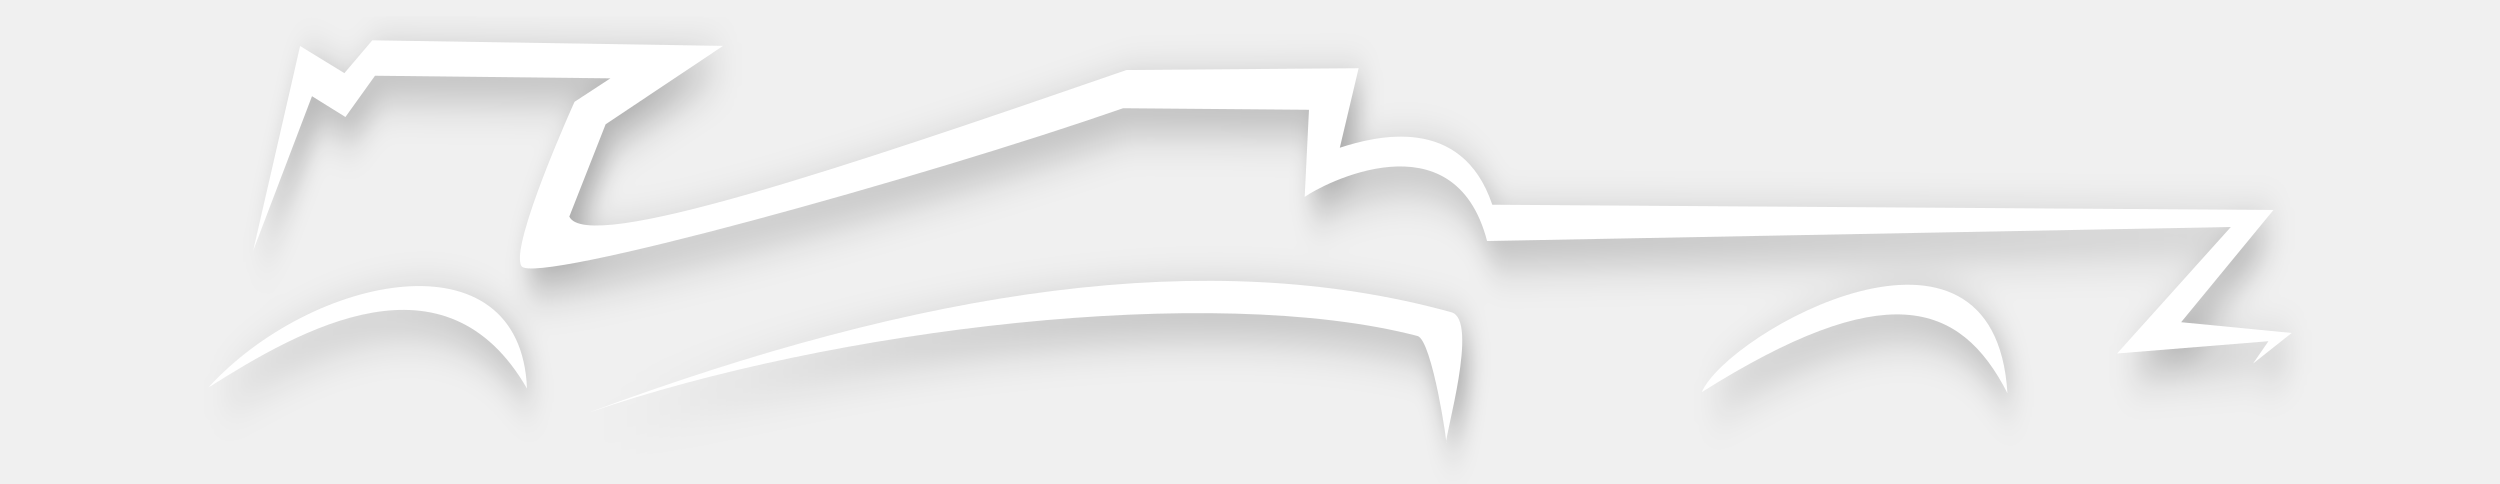
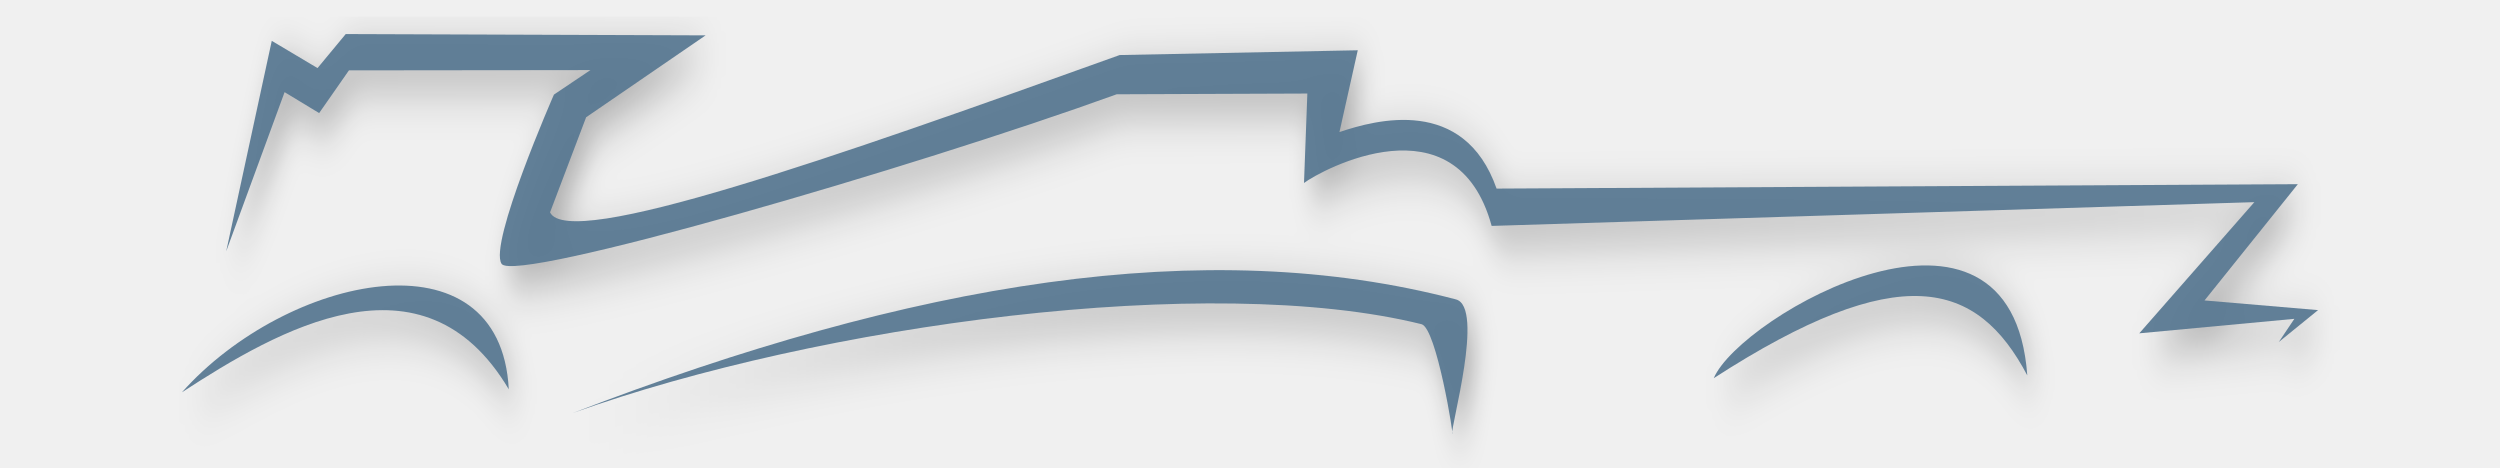
- <svg xmlns="http://www.w3.org/2000/svg" width="403.815" height="78.105" id="svg2" version="1.1">
+ <svg xmlns="http://www.w3.org/2000/svg" width="335.298" height="62.753" id="svg2" version="1.1">
  <defs id="defs4">
    <filter id="filter5362" color-interpolation-filters="sRGB">
      <feFlood flood-opacity="0.2" flood-color="rgb(0,0,0)" result="flood" id="feFlood5364" />
      <feComposite in="flood" in2="SourceGraphic" operator="in" result="composite1" id="feComposite5366" />
      <feGaussianBlur stdDeviation="3" result="blur" id="feGaussianBlur5368" />
      <feOffset dx="4" dy="4" result="offset" id="feOffset5370" />
      <feComposite in="SourceGraphic" in2="offset" operator="over" result="composite2" id="feComposite5372" />
    </filter>
    <filter id="filter5374" color-interpolation-filters="sRGB">
      <feFlood flood-opacity="0.2" flood-color="rgb(0,0,0)" result="flood" id="feFlood5376" />
      <feComposite in="flood" in2="SourceGraphic" operator="in" result="composite1" id="feComposite5378" />
      <feGaussianBlur stdDeviation="3" result="blur" id="feGaussianBlur5380" />
      <feOffset dx="4" dy="4" result="offset" id="feOffset5382" />
      <feComposite in="SourceGraphic" in2="offset" operator="over" result="composite2" id="feComposite5384" />
    </filter>
    <filter id="filter5386" color-interpolation-filters="sRGB">
      <feFlood flood-opacity="0.2" flood-color="rgb(0,0,0)" result="flood" id="feFlood5388" />
      <feComposite in="flood" in2="SourceGraphic" operator="in" result="composite1" id="feComposite5390" />
      <feGaussianBlur stdDeviation="3" result="blur" id="feGaussianBlur5392" />
      <feOffset dx="4" dy="4" result="offset" id="feOffset5394" />
      <feComposite in="SourceGraphic" in2="offset" operator="over" result="composite2" id="feComposite5396" />
    </filter>
    <filter id="filter5398" color-interpolation-filters="sRGB">
      <feFlood flood-opacity="0.2" flood-color="rgb(0,0,0)" result="flood" id="feFlood5400" />
      <feComposite in="flood" in2="SourceGraphic" operator="in" result="composite1" id="feComposite5402" />
      <feGaussianBlur stdDeviation="3" result="blur" id="feGaussianBlur5404" />
      <feOffset dx="4" dy="4" result="offset" id="feOffset5406" />
      <feComposite in="SourceGraphic" in2="offset" operator="over" result="composite2" id="feComposite5408" />
    </filter>
    <filter id="filter6847" color-interpolation-filters="sRGB">
      <feFlood flood-opacity="0.3" flood-color="rgb(0,0,0)" result="flood" id="feFlood6849" />
      <feComposite in="flood" in2="SourceGraphic" operator="in" result="composite1" id="feComposite6851" />
      <feGaussianBlur stdDeviation="3" result="blur" id="feGaussianBlur6853" />
      <feOffset dx="2" dy="2" result="offset" id="feOffset6855" />
      <feComposite in="SourceGraphic" in2="offset" operator="over" result="composite2" id="feComposite6857" />
    </filter>
    <filter color-interpolation-filters="sRGB" id="filter6847-2">
      <feFlood flood-opacity="0.3" flood-color="rgb(0,0,0)" result="flood" id="feFlood6849-4" />
      <feComposite in="flood" in2="SourceGraphic" operator="in" result="composite1" id="feComposite6851-5" />
      <feGaussianBlur stdDeviation="3" result="blur" id="feGaussianBlur6853-5" />
      <feOffset dx="2" dy="2" result="offset" id="feOffset6855-1" />
      <feComposite in="SourceGraphic" in2="offset" operator="over" result="composite2" id="feComposite6857-7" />
    </filter>
    <filter color-interpolation-filters="sRGB" id="filter6847-4">
      <feFlood flood-opacity="0.3" flood-color="rgb(0,0,0)" result="flood" id="feFlood6849-8" />
      <feComposite in="flood" in2="SourceGraphic" operator="in" result="composite1" id="feComposite6851-8" />
      <feGaussianBlur stdDeviation="3" result="blur" id="feGaussianBlur6853-2" />
      <feOffset dx="2" dy="2" result="offset" id="feOffset6855-4" />
      <feComposite in="SourceGraphic" in2="offset" operator="over" result="composite2" id="feComposite6857-5" />
    </filter>
  </defs>
-   <g id="layer1" transform="translate(-162.8795,-216.5302)">
-     <text xml:space="preserve" style="font-size:40px;font-style:normal;font-variant:normal;font-weight:300;font-stretch:normal;line-height:125%;letter-spacing:0px;word-spacing:0px;fill:#000000;fill-opacity:1;stroke:none;font-family:Conduit ITC;-inkscape-font-specification:Conduit ITC Light" x="98.875" y="683.096" id="text3798">
-       <tspan id="tspan3800" x="98.875" y="683.096" />
-     </text>
-     <flowRoot xml:space="preserve" id="flowRoot3806" style="font-size:40px;font-style:normal;font-variant:normal;font-weight:300;font-stretch:normal;line-height:125%;letter-spacing:0px;word-spacing:0px;fill:#000000;fill-opacity:1;stroke:none;font-family:Conduit ITC;-inkscape-font-specification:Conduit ITC Light">
-       <flowRegion id="flowRegion3808">
-         <rect id="rect3810" width="492.355" height="156.383" x="179.084" y="478.284" />
-       </flowRegion>
-       <flowPara id="flowPara3812" />
-     </flowRoot>
-     <g id="g4383" style="fill:#ffffff;fill-opacity:1;stroke:none;filter:url(#filter6847)" transform="matrix(0.9305507,0.366163,-0.366163,0.9305507,314.0932,-598.6284)">
-       <g transform="matrix(0.9187307,-0.03274204,0,0.9187307,40.17543,89.90081)" id="g4377" style="fill:#ffffff;fill-opacity:1;stroke:none">
-         <path style="fill:#ffffff;fill-opacity:1;stroke:none" d="m 185.552,819.39 -5.495,-36.704 8.989,1.907 2.452,-7.082 57.749,-19.613 -14.165,19.885 0,17.434 c 5.35,5.21 42.161,-24.489 81.72,-56.932 l 37.864,-13.892 2.039,14.296 c 5.071,-3.996 17.767,-12.757 28.616,0.525 l 128.141,-44.86 -7.885,24.025 18.781,-4.684 -4.352,7.341 1.083,-4.617 -23.971,10.896 10.466,-27.645 -120.781,45.876 c -13.534,-19.083 -30.715,0.332 -32.682,3.363 l -4.903,-14.71 -30.509,10.624 c -28.24,23.271 -84.929,63.897 -88.258,61.426 -3.329,-2.471 -1.907,-30.373 -1.907,-30.373 l 4.358,-5.993 -38.681,13.348 -2.179,8.581 -6.81,-1.498 z" id="path4369" />
-         <path style="fill:#ffffff;fill-opacity:1;stroke:none" d="m 393.119,781.452 c -0.681,-0.817 -2.483,-22.362 -7.575,-22.002 -44.144,3.114 -87.954,27.027 -134.643,67.127 34.322,-28.07 93.662,-58.078 130.628,-61.204 2.668,-0.226 12.271,16.897 11.59,16.08 z" id="path4371" />
-         <path style="fill:#ffffff;fill-opacity:1;stroke:none" d="m 431.653,758.044 c 0.433,-11.573 34.507,-51.756 50.08,-17.721 -13.798,-12.683 -27.606,-12.004 -50.08,17.721 z" id="path4373" />
-         <path style="fill:#ffffff;fill-opacity:1;stroke:none" d="m 187.03,844.722 c 11.561,-15.39 29.757,-37.197 52.199,-18.491 -11.141,-25.72 -42.576,-6.343 -52.199,18.491 z" id="path4375" />
+   <g id="layer1" transform="translate(-183.0462,-247.1093)">
+     <g id="g4383" style="fill:#597993;fill-opacity:0.941;stroke:none;filter:url(#filter6847)" transform="matrix(0.7963211,0.3021193,-0.3021193,0.7963211,298.3993,-449.0418)">
+       <g transform="matrix(0.9187307,-0.03274204,0,0.9187307,40.17543,89.90081)" id="g4377" style="fill:#597993;fill-opacity:0.941;stroke:none">
+         <path style="fill:#597993;fill-opacity:0.941;stroke:none" d="m 185.552,819.39 -5.495,-36.704 8.989,1.907 2.452,-7.082 57.749,-19.613 -14.165,19.885 0,17.434 c 5.35,5.21 42.161,-24.489 81.72,-56.932 l 37.864,-13.892 2.039,14.296 c 5.071,-3.996 17.767,-12.757 28.616,0.525 l 128.141,-44.86 -7.885,24.025 18.781,-4.684 -4.352,7.341 1.083,-4.617 -23.971,10.896 10.466,-27.645 -120.781,45.876 c -13.534,-19.083 -30.715,0.332 -32.682,3.363 l -4.903,-14.71 -30.509,10.624 c -28.24,23.271 -84.929,63.897 -88.258,61.426 -3.329,-2.471 -1.907,-30.373 -1.907,-30.373 l 4.358,-5.993 -38.681,13.348 -2.179,8.581 -6.81,-1.498 z" id="path4369" />
+         <path style="fill:#597993;fill-opacity:0.941;stroke:none" d="m 393.119,781.452 c -0.681,-0.817 -2.483,-22.362 -7.575,-22.002 -44.144,3.114 -87.954,27.027 -134.643,67.127 34.322,-28.07 93.662,-58.078 130.628,-61.204 2.668,-0.226 12.271,16.897 11.59,16.08 z" id="path4371" />
+         <path style="fill:#597993;fill-opacity:0.941;stroke:none" d="m 431.653,758.044 c 0.433,-11.573 34.507,-51.756 50.08,-17.721 -13.798,-12.683 -27.606,-12.004 -50.08,17.721 z" id="path4373" />
+         <path style="fill:#597993;fill-opacity:0.941;stroke:none" d="m 187.03,844.722 c 11.561,-15.39 29.757,-37.197 52.199,-18.491 -11.141,-25.72 -42.576,-6.343 -52.199,18.491 z" id="path4375" />
      </g>
    </g>
  </g>
</svg>
